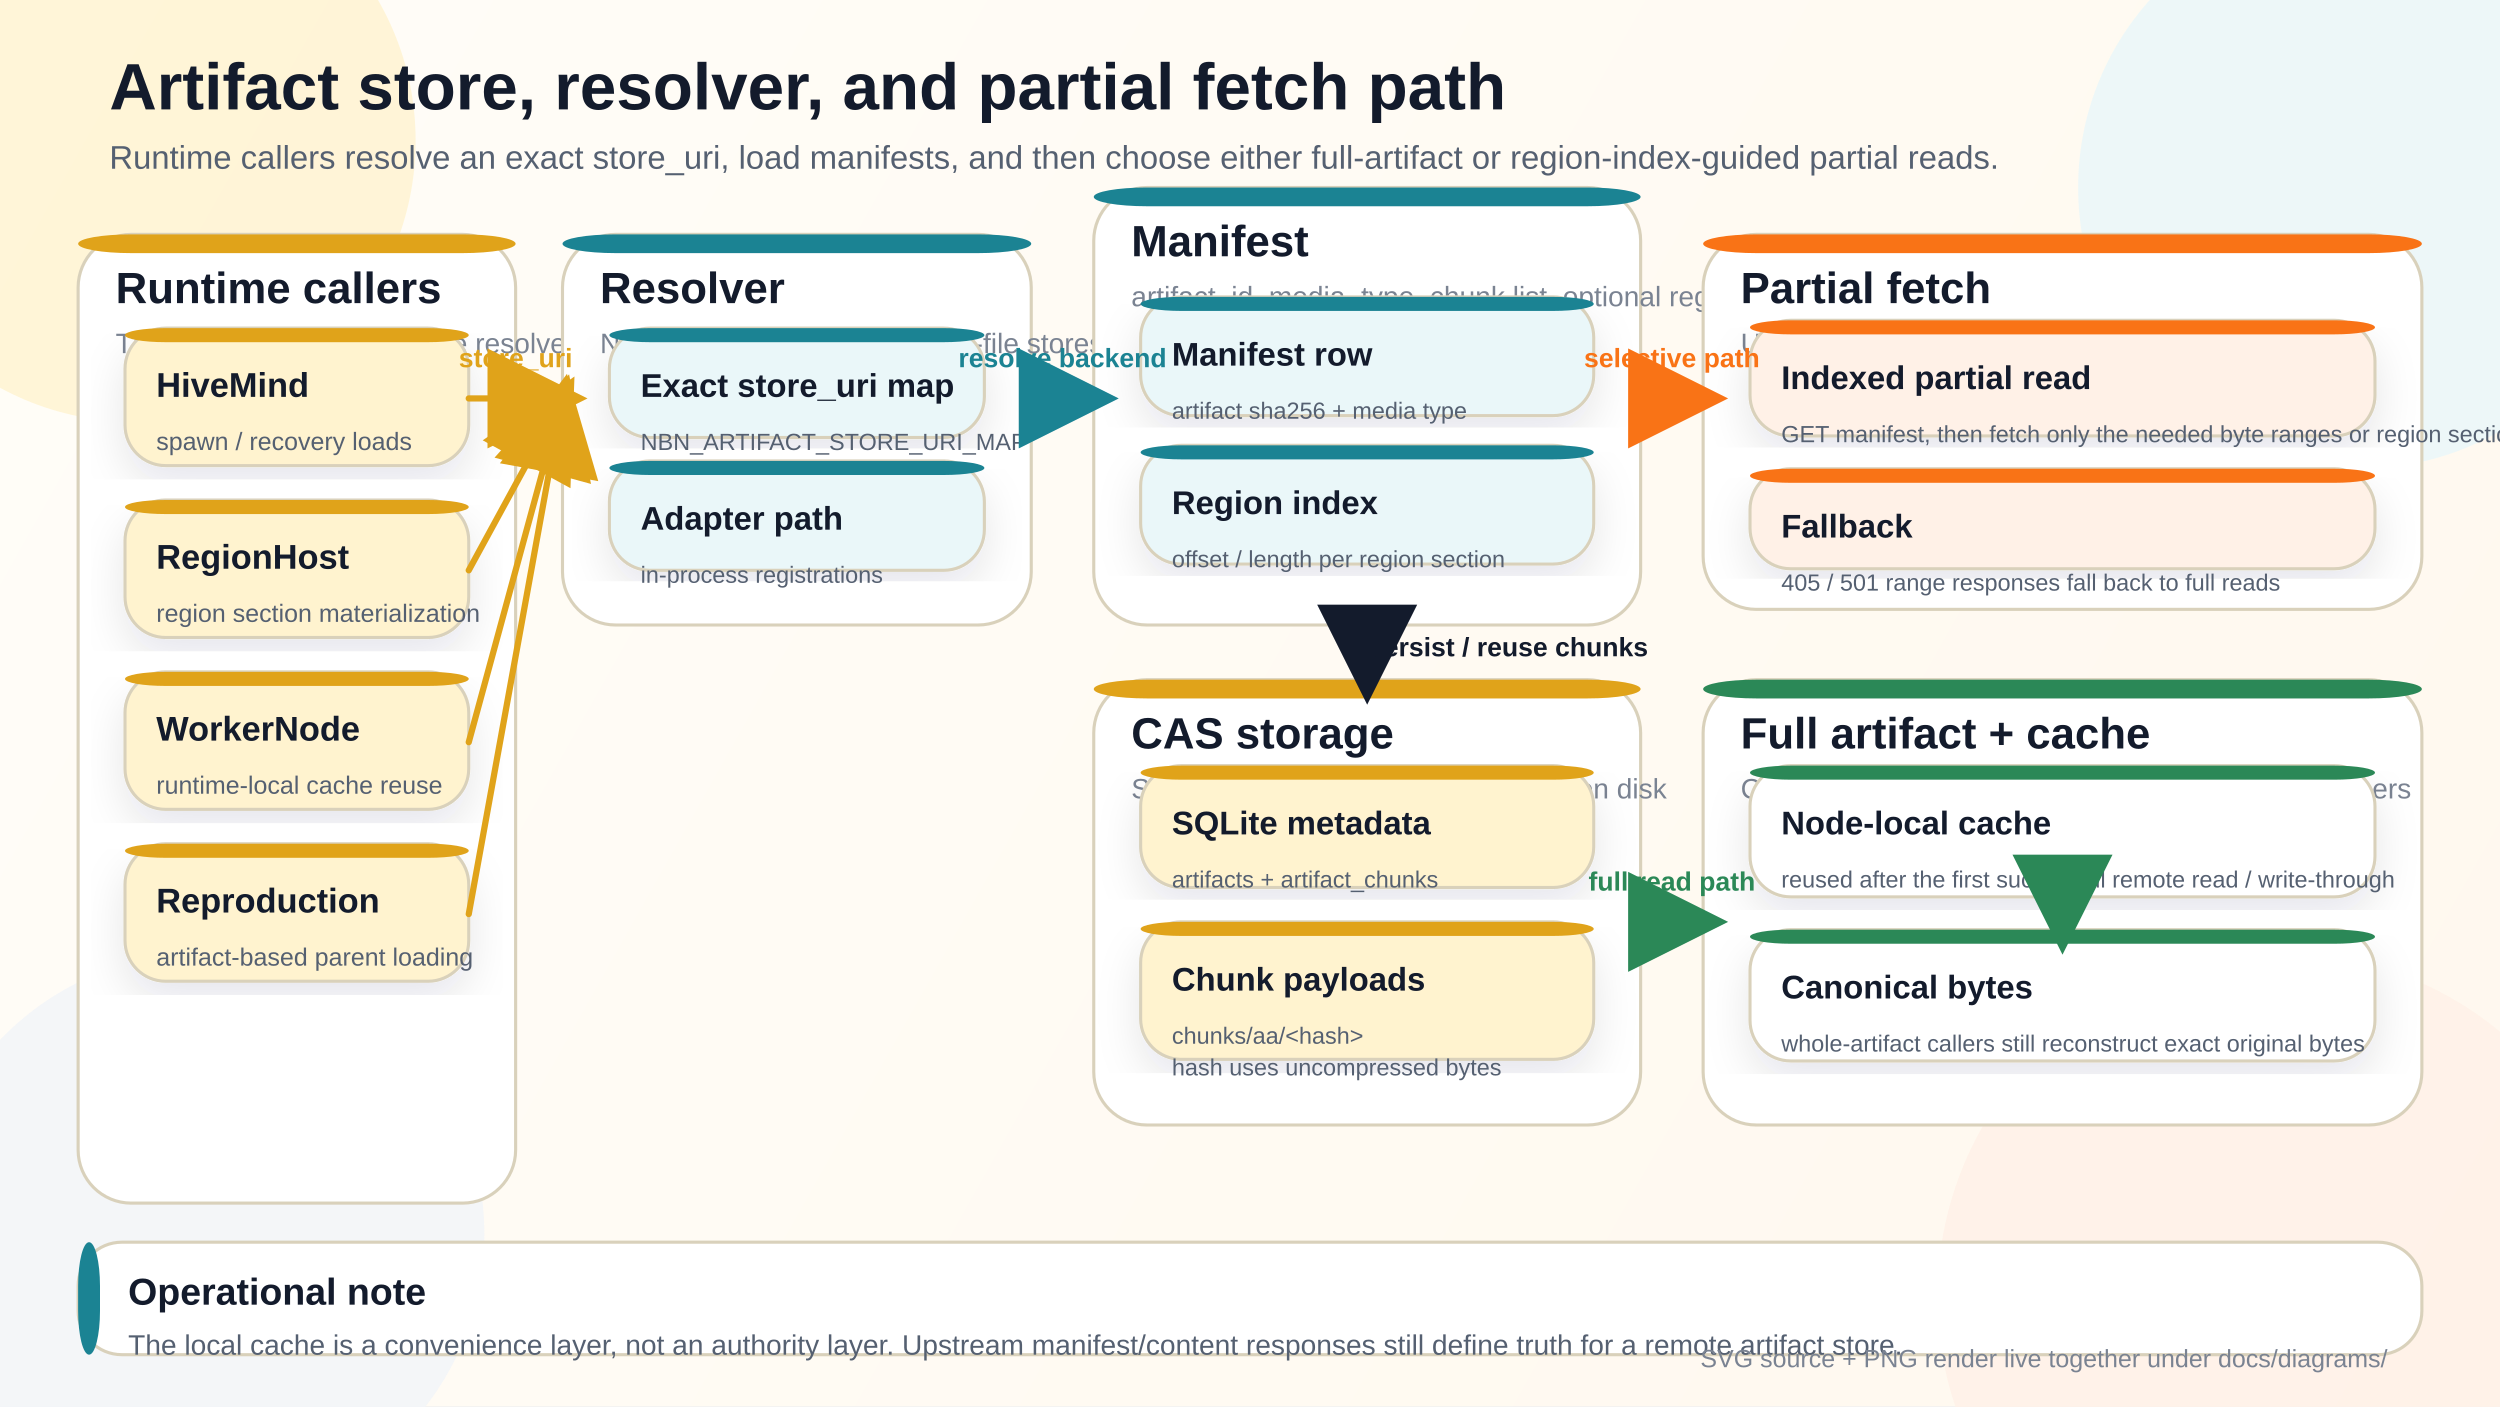
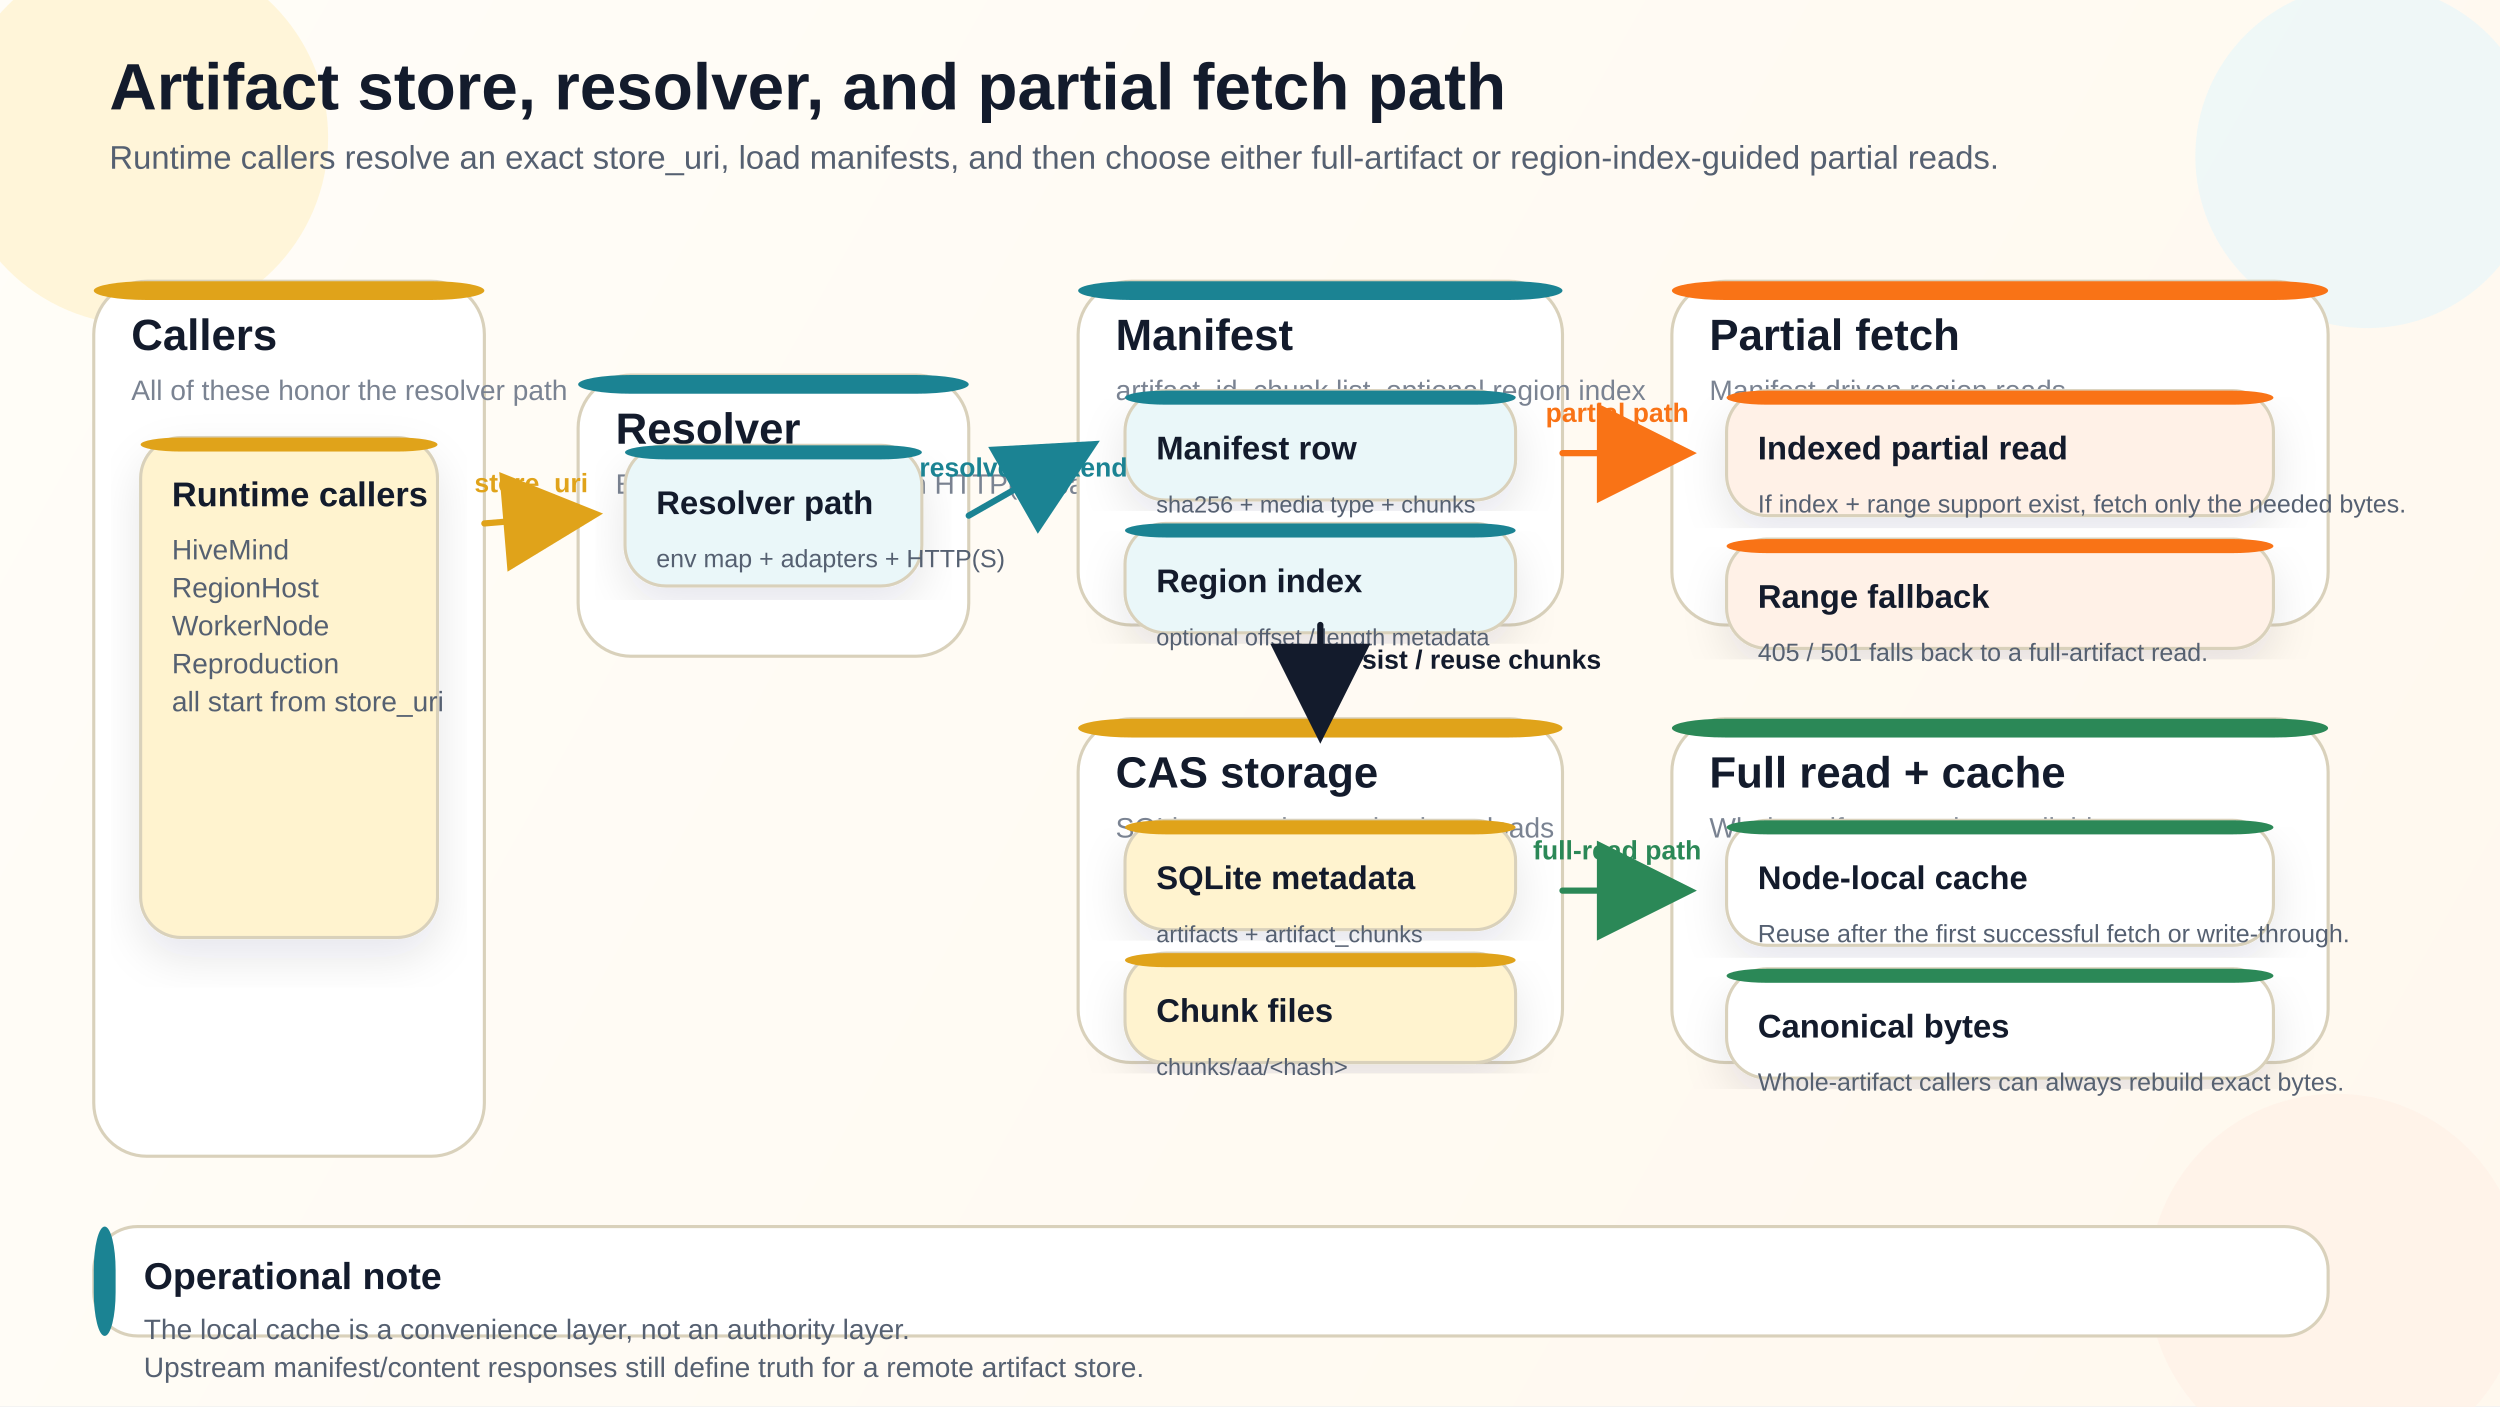
<svg xmlns="http://www.w3.org/2000/svg" width="1600" height="900" viewBox="0 0 1600 900" fill="none">
  <defs>
    <linearGradient id="bg-gradient" x1="0" y1="0" x2="1600" y2="900" gradientUnits="userSpaceOnUse">
      <stop offset="0%" stop-color="#FFFDF8" />
      <stop offset="100%" stop-color="#FFF8EE" />
    </linearGradient>
    <filter id="shadow" x="-10%" y="-10%" width="120%" height="120%">
      <feDropShadow dx="0" dy="12" stdDeviation="14" flood-color="#131B2C" flood-opacity="0.10" />
    </filter>
    <marker id="arrow-ink" markerWidth="16" markerHeight="16" refX="12" refY="8" orient="auto" markerUnits="strokeWidth">
      <path d="M 0 0 L 16 8 L 0 16 z" fill="#131B2C" />
    </marker>
    <marker id="arrow-teal" markerWidth="16" markerHeight="16" refX="12" refY="8" orient="auto" markerUnits="strokeWidth">
      <path d="M 0 0 L 16 8 L 0 16 z" fill="#1B8393" />
    </marker>
    <marker id="arrow-gold" markerWidth="16" markerHeight="16" refX="12" refY="8" orient="auto" markerUnits="strokeWidth">
      <path d="M 0 0 L 16 8 L 0 16 z" fill="#E0A31A" />
    </marker>
    <marker id="arrow-orange" markerWidth="16" markerHeight="16" refX="12" refY="8" orient="auto" markerUnits="strokeWidth">
      <path d="M 0 0 L 16 8 L 0 16 z" fill="#F97316" />
    </marker>
    <marker id="arrow-green" markerWidth="16" markerHeight="16" refX="12" refY="8" orient="auto" markerUnits="strokeWidth">
      <path d="M 0 0 L 16 8 L 0 16 z" fill="#2B8857" />
    </marker>
    <marker id="arrow-red" markerWidth="16" markerHeight="16" refX="12" refY="8" orient="auto" markerUnits="strokeWidth">
      <path d="M 0 0 L 16 8 L 0 16 z" fill="#B94B34" />
    </marker>
  </defs>
  <g>
    <rect x="0" y="0" width="1600" height="900" fill="url(#bg-gradient)" />
-     <circle cx="86" cy="90" r="180" fill="#FFF3CF" opacity="0.8" />
-     <circle cx="1510" cy="120" r="180" fill="#EAF7F9" opacity="0.85" />
-     <circle cx="1460" cy="830" r="220" fill="#FFF1E7" opacity="0.85" />
-     <circle cx="130" cy="790" r="180" fill="#F3F5F8" opacity="0.9" />
+     <circle cx="90" cy="88" r="120" fill="#FFF3CF" opacity="0.75" />
+     <circle cx="1515" cy="100" r="110" fill="#EAF7F9" opacity="0.75" />
+     <circle cx="1495" cy="820" r="120" fill="#FFF1E7" opacity="0.7" />
  </g>
  <g>
    <text x="70" y="70" fill="#131B2C" font-size="42" font-weight="850" font-family="Segoe UI, Helvetica Neue, Arial, sans-serif" text-anchor="start" dominant-baseline="alphabetic">Artifact store, resolver, and partial fetch path</text>
    <text x="70" y="108" fill="#556071" font-size="21" font-weight="500" font-family="Segoe UI, Helvetica Neue, Arial, sans-serif" text-anchor="start" dominant-baseline="alphabetic">Runtime callers resolve an exact store_uri, load manifests, and then choose either full-artifact or region-index-guided partial reads.</text>
  </g>
  <g>
-     <rect x="50" y="150" width="280" height="620" rx="34" fill="white" stroke="#D9D1BB" stroke-width="2" />
-     <rect x="50" y="150" width="280" height="12" rx="34" fill="#E0A31A" />
-     <text x="74" y="194" fill="#131B2C" font-size="28" font-weight="800" font-family="Segoe UI, Helvetica Neue, Arial, sans-serif" text-anchor="start" dominant-baseline="alphabetic">Runtime callers</text>
-     <text x="74" y="226" fill="#7A8392" font-size="18" font-weight="500" font-family="Segoe UI, Helvetica Neue, Arial, sans-serif" text-anchor="start" dominant-baseline="alphabetic">These services all honor the resolver path</text>
+     <rect x="60" y="180" width="250" height="560" rx="34" fill="white" stroke="#D9D1BB" stroke-width="2" />
+     <rect x="60" y="180" width="250" height="12" rx="34" fill="#E0A31A" />
+     <text x="84" y="224" fill="#131B2C" font-size="28" font-weight="800" font-family="Segoe UI, Helvetica Neue, Arial, sans-serif" text-anchor="start" dominant-baseline="alphabetic">Callers</text>
+     <text x="84" y="256" fill="#7A8392" font-size="18" font-weight="500" font-family="Segoe UI, Helvetica Neue, Arial, sans-serif" text-anchor="start" dominant-baseline="alphabetic">All of these honor the resolver path</text>
  </g>
  <g>
-     <rect x="360" y="150" width="300" height="250" rx="34" fill="white" stroke="#D9D1BB" stroke-width="2" />
-     <rect x="360" y="150" width="300" height="12" rx="34" fill="#1B8393" />
-     <text x="384" y="194" fill="#131B2C" font-size="28" font-weight="800" font-family="Segoe UI, Helvetica Neue, Arial, sans-serif" text-anchor="start" dominant-baseline="alphabetic">Resolver</text>
-     <text x="384" y="226" fill="#7A8392" font-size="18" font-weight="500" font-family="Segoe UI, Helvetica Neue, Arial, sans-serif" text-anchor="start" dominant-baseline="alphabetic">No silent local fallback for non-file stores</text>
+     <rect x="370" y="240" width="250" height="180" rx="34" fill="white" stroke="#D9D1BB" stroke-width="2" />
+     <rect x="370" y="240" width="250" height="12" rx="34" fill="#1B8393" />
+     <text x="394" y="284" fill="#131B2C" font-size="28" font-weight="800" font-family="Segoe UI, Helvetica Neue, Arial, sans-serif" text-anchor="start" dominant-baseline="alphabetic">Resolver</text>
+     <text x="394" y="316" fill="#7A8392" font-size="18" font-weight="500" font-family="Segoe UI, Helvetica Neue, Arial, sans-serif" text-anchor="start" dominant-baseline="alphabetic">Exact store_uri or built-in HTTP(S) backend</text>
  </g>
  <g>
-     <rect x="700" y="120" width="350" height="280" rx="34" fill="white" stroke="#D9D1BB" stroke-width="2" />
-     <rect x="700" y="120" width="350" height="12" rx="34" fill="#1B8393" />
-     <text x="724" y="164" fill="#131B2C" font-size="28" font-weight="800" font-family="Segoe UI, Helvetica Neue, Arial, sans-serif" text-anchor="start" dominant-baseline="alphabetic">Manifest</text>
-     <text x="724" y="196" fill="#7A8392" font-size="18" font-weight="500" font-family="Segoe UI, Helvetica Neue, Arial, sans-serif" text-anchor="start" dominant-baseline="alphabetic">artifact_id, media_type, chunk list, optional region index</text>
+     <rect x="690" y="180" width="310" height="220" rx="34" fill="white" stroke="#D9D1BB" stroke-width="2" />
+     <rect x="690" y="180" width="310" height="12" rx="34" fill="#1B8393" />
+     <text x="714" y="224" fill="#131B2C" font-size="28" font-weight="800" font-family="Segoe UI, Helvetica Neue, Arial, sans-serif" text-anchor="start" dominant-baseline="alphabetic">Manifest</text>
+     <text x="714" y="256" fill="#7A8392" font-size="18" font-weight="500" font-family="Segoe UI, Helvetica Neue, Arial, sans-serif" text-anchor="start" dominant-baseline="alphabetic">artifact_id, chunk list, optional region index</text>
  </g>
  <g>
-     <rect x="700" y="435" width="350" height="285" rx="34" fill="white" stroke="#D9D1BB" stroke-width="2" />
-     <rect x="700" y="435" width="350" height="12" rx="34" fill="#E0A31A" />
-     <text x="724" y="479" fill="#131B2C" font-size="28" font-weight="800" font-family="Segoe UI, Helvetica Neue, Arial, sans-serif" text-anchor="start" dominant-baseline="alphabetic">CAS storage</text>
-     <text x="724" y="511" fill="#7A8392" font-size="18" font-weight="500" font-family="Segoe UI, Helvetica Neue, Arial, sans-serif" text-anchor="start" dominant-baseline="alphabetic">SQLite metadata + chunk payloads on disk</text>
+     <rect x="690" y="460" width="310" height="220" rx="34" fill="white" stroke="#D9D1BB" stroke-width="2" />
+     <rect x="690" y="460" width="310" height="12" rx="34" fill="#E0A31A" />
+     <text x="714" y="504" fill="#131B2C" font-size="28" font-weight="800" font-family="Segoe UI, Helvetica Neue, Arial, sans-serif" text-anchor="start" dominant-baseline="alphabetic">CAS storage</text>
+     <text x="714" y="536" fill="#7A8392" font-size="18" font-weight="500" font-family="Segoe UI, Helvetica Neue, Arial, sans-serif" text-anchor="start" dominant-baseline="alphabetic">SQLite metadata + chunk payloads</text>
  </g>
  <g>
-     <rect x="1090" y="150" width="460" height="240" rx="34" fill="white" stroke="#D9D1BB" stroke-width="2" />
-     <rect x="1090" y="150" width="460" height="12" rx="34" fill="#F97316" />
-     <text x="1114" y="194" fill="#131B2C" font-size="28" font-weight="800" font-family="Segoe UI, Helvetica Neue, Arial, sans-serif" text-anchor="start" dominant-baseline="alphabetic">Partial fetch</text>
-     <text x="1114" y="226" fill="#7A8392" font-size="18" font-weight="500" font-family="Segoe UI, Helvetica Neue, Arial, sans-serif" text-anchor="start" dominant-baseline="alphabetic">Use region index + HTTP Range when supported</text>
+     <rect x="1070" y="180" width="420" height="220" rx="34" fill="white" stroke="#D9D1BB" stroke-width="2" />
+     <rect x="1070" y="180" width="420" height="12" rx="34" fill="#F97316" />
+     <text x="1094" y="224" fill="#131B2C" font-size="28" font-weight="800" font-family="Segoe UI, Helvetica Neue, Arial, sans-serif" text-anchor="start" dominant-baseline="alphabetic">Partial fetch</text>
+     <text x="1094" y="256" fill="#7A8392" font-size="18" font-weight="500" font-family="Segoe UI, Helvetica Neue, Arial, sans-serif" text-anchor="start" dominant-baseline="alphabetic">Manifest-driven region reads</text>
  </g>
  <g>
-     <rect x="1090" y="435" width="460" height="285" rx="34" fill="white" stroke="#D9D1BB" stroke-width="2" />
-     <rect x="1090" y="435" width="460" height="12" rx="34" fill="#2B8857" />
-     <text x="1114" y="479" fill="#131B2C" font-size="28" font-weight="800" font-family="Segoe UI, Helvetica Neue, Arial, sans-serif" text-anchor="start" dominant-baseline="alphabetic">Full artifact + cache</text>
-     <text x="1114" y="511" fill="#7A8392" font-size="18" font-weight="500" font-family="Segoe UI, Helvetica Neue, Arial, sans-serif" text-anchor="start" dominant-baseline="alphabetic">Canonical bytes stay available for whole-artifact users</text>
+     <rect x="1070" y="460" width="420" height="220" rx="34" fill="white" stroke="#D9D1BB" stroke-width="2" />
+     <rect x="1070" y="460" width="420" height="12" rx="34" fill="#2B8857" />
+     <text x="1094" y="504" fill="#131B2C" font-size="28" font-weight="800" font-family="Segoe UI, Helvetica Neue, Arial, sans-serif" text-anchor="start" dominant-baseline="alphabetic">Full read + cache</text>
+     <text x="1094" y="536" fill="#7A8392" font-size="18" font-weight="500" font-family="Segoe UI, Helvetica Neue, Arial, sans-serif" text-anchor="start" dominant-baseline="alphabetic">Whole artifact remains available</text>
  </g>
  <g>
-     <rect x="80" y="210" width="220" height="88" rx="26" fill="#FFF3CF" stroke="#D9D1BB" stroke-width="2" filter="url(#shadow)" />
-     <rect x="80" y="210" width="220" height="9" rx="26" fill="#E0A31A" />
-     <text x="100" y="254" fill="#131B2C" font-size="22" font-weight="750" font-family="Segoe UI, Helvetica Neue, Arial, sans-serif" text-anchor="start" dominant-baseline="alphabetic">HiveMind</text>
-     <text x="100" y="288" fill="#556071" font-size="16" font-weight="500" font-family="Segoe UI, Helvetica Neue, Arial, sans-serif" text-anchor="start">
-       <tspan x="100" dy="0">spawn / recovery loads</tspan>
+     <rect x="90" y="280" width="190" height="320" rx="26" fill="#FFF3CF" stroke="#D9D1BB" stroke-width="2" filter="url(#shadow)" />
+     <rect x="90" y="280" width="190" height="9" rx="26" fill="#E0A31A" />
+     <text x="110" y="324" fill="#131B2C" font-size="22" font-weight="750" font-family="Segoe UI, Helvetica Neue, Arial, sans-serif" text-anchor="start" dominant-baseline="alphabetic">Runtime callers</text>
+     <text x="110" y="358" fill="#556071" font-size="18" font-weight="500" font-family="Segoe UI, Helvetica Neue, Arial, sans-serif" text-anchor="start">
+       <tspan x="110" dy="0">HiveMind</tspan>
+       <tspan x="110" dy="1.35em">RegionHost</tspan>
+       <tspan x="110" dy="1.35em">WorkerNode</tspan>
+       <tspan x="110" dy="1.35em">Reproduction</tspan>
+       <tspan x="110" dy="1.35em">all start from store_uri</tspan>
    </text>
  </g>
  <g>
-     <rect x="80" y="320" width="220" height="88" rx="26" fill="#FFF3CF" stroke="#D9D1BB" stroke-width="2" filter="url(#shadow)" />
-     <rect x="80" y="320" width="220" height="9" rx="26" fill="#E0A31A" />
-     <text x="100" y="364" fill="#131B2C" font-size="22" font-weight="750" font-family="Segoe UI, Helvetica Neue, Arial, sans-serif" text-anchor="start" dominant-baseline="alphabetic">RegionHost</text>
-     <text x="100" y="398" fill="#556071" font-size="16" font-weight="500" font-family="Segoe UI, Helvetica Neue, Arial, sans-serif" text-anchor="start">
-       <tspan x="100" dy="0">region section materialization</tspan>
+     <rect x="400" y="285" width="190" height="90" rx="26" fill="#EAF7F9" stroke="#D9D1BB" stroke-width="2" filter="url(#shadow)" />
+     <rect x="400" y="285" width="190" height="9" rx="26" fill="#1B8393" />
+     <text x="420" y="329" fill="#131B2C" font-size="21" font-weight="750" font-family="Segoe UI, Helvetica Neue, Arial, sans-serif" text-anchor="start" dominant-baseline="alphabetic">Resolver path</text>
+     <text x="420" y="363" fill="#556071" font-size="16" font-weight="500" font-family="Segoe UI, Helvetica Neue, Arial, sans-serif" text-anchor="start">
+       <tspan x="420" dy="0">env map + adapters + HTTP(S)</tspan>
    </text>
  </g>
  <g>
-     <rect x="80" y="430" width="220" height="88" rx="26" fill="#FFF3CF" stroke="#D9D1BB" stroke-width="2" filter="url(#shadow)" />
-     <rect x="80" y="430" width="220" height="9" rx="26" fill="#E0A31A" />
-     <text x="100" y="474" fill="#131B2C" font-size="22" font-weight="750" font-family="Segoe UI, Helvetica Neue, Arial, sans-serif" text-anchor="start" dominant-baseline="alphabetic">WorkerNode</text>
-     <text x="100" y="508" fill="#556071" font-size="16" font-weight="500" font-family="Segoe UI, Helvetica Neue, Arial, sans-serif" text-anchor="start">
-       <tspan x="100" dy="0">runtime-local cache reuse</tspan>
+     <rect x="720" y="250" width="250" height="70" rx="26" fill="#EAF7F9" stroke="#D9D1BB" stroke-width="2" filter="url(#shadow)" />
+     <rect x="720" y="250" width="250" height="9" rx="26" fill="#1B8393" />
+     <text x="740" y="294" fill="#131B2C" font-size="21" font-weight="750" font-family="Segoe UI, Helvetica Neue, Arial, sans-serif" text-anchor="start" dominant-baseline="alphabetic">Manifest row</text>
+     <text x="740" y="328" fill="#556071" font-size="15" font-weight="500" font-family="Segoe UI, Helvetica Neue, Arial, sans-serif" text-anchor="start">
+       <tspan x="740" dy="0">sha256 + media type + chunks</tspan>
    </text>
  </g>
  <g>
-     <rect x="80" y="540" width="220" height="88" rx="26" fill="#FFF3CF" stroke="#D9D1BB" stroke-width="2" filter="url(#shadow)" />
-     <rect x="80" y="540" width="220" height="9" rx="26" fill="#E0A31A" />
-     <text x="100" y="584" fill="#131B2C" font-size="22" font-weight="750" font-family="Segoe UI, Helvetica Neue, Arial, sans-serif" text-anchor="start" dominant-baseline="alphabetic">Reproduction</text>
-     <text x="100" y="618" fill="#556071" font-size="16" font-weight="500" font-family="Segoe UI, Helvetica Neue, Arial, sans-serif" text-anchor="start">
-       <tspan x="100" dy="0">artifact-based parent loading</tspan>
+     <rect x="720" y="335" width="250" height="70" rx="26" fill="#EAF7F9" stroke="#D9D1BB" stroke-width="2" filter="url(#shadow)" />
+     <rect x="720" y="335" width="250" height="9" rx="26" fill="#1B8393" />
+     <text x="740" y="379" fill="#131B2C" font-size="21" font-weight="750" font-family="Segoe UI, Helvetica Neue, Arial, sans-serif" text-anchor="start" dominant-baseline="alphabetic">Region index</text>
+     <text x="740" y="413" fill="#556071" font-size="15" font-weight="500" font-family="Segoe UI, Helvetica Neue, Arial, sans-serif" text-anchor="start">
+       <tspan x="740" dy="0">optional offset / length metadata</tspan>
    </text>
  </g>
  <g>
-     <rect x="390" y="210" width="240" height="70" rx="26" fill="#EAF7F9" stroke="#D9D1BB" stroke-width="2" filter="url(#shadow)" />
-     <rect x="390" y="210" width="240" height="9" rx="26" fill="#1B8393" />
-     <text x="410" y="254" fill="#131B2C" font-size="21" font-weight="750" font-family="Segoe UI, Helvetica Neue, Arial, sans-serif" text-anchor="start" dominant-baseline="alphabetic">Exact store_uri map</text>
-     <text x="410" y="288" fill="#556071" font-size="15" font-weight="500" font-family="Segoe UI, Helvetica Neue, Arial, sans-serif" text-anchor="start">
-       <tspan x="410" dy="0">NBN_ARTIFACT_STORE_URI_MAP</tspan>
+     <rect x="720" y="525" width="250" height="70" rx="26" fill="#FFF3CF" stroke="#D9D1BB" stroke-width="2" filter="url(#shadow)" />
+     <rect x="720" y="525" width="250" height="9" rx="26" fill="#E0A31A" />
+     <text x="740" y="569" fill="#131B2C" font-size="21" font-weight="750" font-family="Segoe UI, Helvetica Neue, Arial, sans-serif" text-anchor="start" dominant-baseline="alphabetic">SQLite metadata</text>
+     <text x="740" y="603" fill="#556071" font-size="15" font-weight="500" font-family="Segoe UI, Helvetica Neue, Arial, sans-serif" text-anchor="start">
+       <tspan x="740" dy="0">artifacts + artifact_chunks</tspan>
    </text>
  </g>
  <g>
-     <rect x="390" y="295" width="240" height="70" rx="26" fill="#EAF7F9" stroke="#D9D1BB" stroke-width="2" filter="url(#shadow)" />
-     <rect x="390" y="295" width="240" height="9" rx="26" fill="#1B8393" />
-     <text x="410" y="339" fill="#131B2C" font-size="21" font-weight="750" font-family="Segoe UI, Helvetica Neue, Arial, sans-serif" text-anchor="start" dominant-baseline="alphabetic">Adapter path</text>
-     <text x="410" y="373" fill="#556071" font-size="15" font-weight="500" font-family="Segoe UI, Helvetica Neue, Arial, sans-serif" text-anchor="start">
-       <tspan x="410" dy="0">in-process registrations</tspan>
+     <rect x="720" y="610" width="250" height="70" rx="26" fill="#FFF3CF" stroke="#D9D1BB" stroke-width="2" filter="url(#shadow)" />
+     <rect x="720" y="610" width="250" height="9" rx="26" fill="#E0A31A" />
+     <text x="740" y="654" fill="#131B2C" font-size="21" font-weight="750" font-family="Segoe UI, Helvetica Neue, Arial, sans-serif" text-anchor="start" dominant-baseline="alphabetic">Chunk files</text>
+     <text x="740" y="688" fill="#556071" font-size="15" font-weight="500" font-family="Segoe UI, Helvetica Neue, Arial, sans-serif" text-anchor="start">
+       <tspan x="740" dy="0">chunks/aa/&lt;hash&gt;</tspan>
    </text>
  </g>
  <g>
-     <rect x="730" y="190" width="290" height="76" rx="26" fill="#EAF7F9" stroke="#D9D1BB" stroke-width="2" filter="url(#shadow)" />
-     <rect x="730" y="190" width="290" height="9" rx="26" fill="#1B8393" />
-     <text x="750" y="234" fill="#131B2C" font-size="21" font-weight="750" font-family="Segoe UI, Helvetica Neue, Arial, sans-serif" text-anchor="start" dominant-baseline="alphabetic">Manifest row</text>
-     <text x="750" y="268" fill="#556071" font-size="15" font-weight="500" font-family="Segoe UI, Helvetica Neue, Arial, sans-serif" text-anchor="start">
-       <tspan x="750" dy="0">artifact sha256 + media type</tspan>
+     <rect x="1105" y="250" width="350" height="80" rx="26" fill="#FFF1E7" stroke="#D9D1BB" stroke-width="2" filter="url(#shadow)" />
+     <rect x="1105" y="250" width="350" height="9" rx="26" fill="#F97316" />
+     <text x="1125" y="294" fill="#131B2C" font-size="21" font-weight="750" font-family="Segoe UI, Helvetica Neue, Arial, sans-serif" text-anchor="start" dominant-baseline="alphabetic">Indexed partial read</text>
+     <text x="1125" y="328" fill="#556071" font-size="16" font-weight="500" font-family="Segoe UI, Helvetica Neue, Arial, sans-serif" text-anchor="start">
+       <tspan x="1125" dy="0">If index + range support exist, fetch only the needed bytes.</tspan>
    </text>
  </g>
  <g>
-     <rect x="730" y="285" width="290" height="76" rx="26" fill="#EAF7F9" stroke="#D9D1BB" stroke-width="2" filter="url(#shadow)" />
-     <rect x="730" y="285" width="290" height="9" rx="26" fill="#1B8393" />
-     <text x="750" y="329" fill="#131B2C" font-size="21" font-weight="750" font-family="Segoe UI, Helvetica Neue, Arial, sans-serif" text-anchor="start" dominant-baseline="alphabetic">Region index</text>
-     <text x="750" y="363" fill="#556071" font-size="15" font-weight="500" font-family="Segoe UI, Helvetica Neue, Arial, sans-serif" text-anchor="start">
-       <tspan x="750" dy="0">offset / length per region section</tspan>
+     <rect x="1105" y="345" width="350" height="70" rx="26" fill="#FFF1E7" stroke="#D9D1BB" stroke-width="2" filter="url(#shadow)" />
+     <rect x="1105" y="345" width="350" height="9" rx="26" fill="#F97316" />
+     <text x="1125" y="389" fill="#131B2C" font-size="21" font-weight="750" font-family="Segoe UI, Helvetica Neue, Arial, sans-serif" text-anchor="start" dominant-baseline="alphabetic">Range fallback</text>
+     <text x="1125" y="423" fill="#556071" font-size="16" font-weight="500" font-family="Segoe UI, Helvetica Neue, Arial, sans-serif" text-anchor="start">
+       <tspan x="1125" dy="0">405 / 501 falls back to a full-artifact read.</tspan>
    </text>
  </g>
  <g>
-     <rect x="730" y="490" width="290" height="78" rx="26" fill="#FFF3CF" stroke="#D9D1BB" stroke-width="2" filter="url(#shadow)" />
-     <rect x="730" y="490" width="290" height="9" rx="26" fill="#E0A31A" />
-     <text x="750" y="534" fill="#131B2C" font-size="21" font-weight="750" font-family="Segoe UI, Helvetica Neue, Arial, sans-serif" text-anchor="start" dominant-baseline="alphabetic">SQLite metadata</text>
-     <text x="750" y="568" fill="#556071" font-size="15" font-weight="500" font-family="Segoe UI, Helvetica Neue, Arial, sans-serif" text-anchor="start">
-       <tspan x="750" dy="0">artifacts + artifact_chunks</tspan>
+     <rect x="1105" y="525" width="350" height="80" rx="26" fill="white" stroke="#D9D1BB" stroke-width="2" filter="url(#shadow)" />
+     <rect x="1105" y="525" width="350" height="9" rx="26" fill="#2B8857" />
+     <text x="1125" y="569" fill="#131B2C" font-size="21" font-weight="750" font-family="Segoe UI, Helvetica Neue, Arial, sans-serif" text-anchor="start" dominant-baseline="alphabetic">Node-local cache</text>
+     <text x="1125" y="603" fill="#556071" font-size="16" font-weight="500" font-family="Segoe UI, Helvetica Neue, Arial, sans-serif" text-anchor="start">
+       <tspan x="1125" dy="0">Reuse after the first successful fetch or write-through.</tspan>
    </text>
  </g>
  <g>
-     <rect x="730" y="590" width="290" height="88" rx="26" fill="#FFF3CF" stroke="#D9D1BB" stroke-width="2" filter="url(#shadow)" />
-     <rect x="730" y="590" width="290" height="9" rx="26" fill="#E0A31A" />
-     <text x="750" y="634" fill="#131B2C" font-size="21" font-weight="750" font-family="Segoe UI, Helvetica Neue, Arial, sans-serif" text-anchor="start" dominant-baseline="alphabetic">Chunk payloads</text>
-     <text x="750" y="668" fill="#556071" font-size="15" font-weight="500" font-family="Segoe UI, Helvetica Neue, Arial, sans-serif" text-anchor="start">
-       <tspan x="750" dy="0">chunks/aa/&lt;hash&gt;</tspan>
-       <tspan x="750" dy="1.35em">hash uses uncompressed bytes</tspan>
+     <rect x="1105" y="620" width="350" height="70" rx="26" fill="white" stroke="#D9D1BB" stroke-width="2" filter="url(#shadow)" />
+     <rect x="1105" y="620" width="350" height="9" rx="26" fill="#2B8857" />
+     <text x="1125" y="664" fill="#131B2C" font-size="21" font-weight="750" font-family="Segoe UI, Helvetica Neue, Arial, sans-serif" text-anchor="start" dominant-baseline="alphabetic">Canonical bytes</text>
+     <text x="1125" y="698" fill="#556071" font-size="16" font-weight="500" font-family="Segoe UI, Helvetica Neue, Arial, sans-serif" text-anchor="start">
+       <tspan x="1125" dy="0">Whole-artifact callers can always rebuild exact bytes.</tspan>
    </text>
  </g>
  <g>
-     <rect x="1120" y="205" width="400" height="74" rx="26" fill="#FFF1E7" stroke="#D9D1BB" stroke-width="2" filter="url(#shadow)" />
-     <rect x="1120" y="205" width="400" height="9" rx="26" fill="#F97316" />
-     <text x="1140" y="249" fill="#131B2C" font-size="21" font-weight="750" font-family="Segoe UI, Helvetica Neue, Arial, sans-serif" text-anchor="start" dominant-baseline="alphabetic">Indexed partial read</text>
-     <text x="1140" y="283" fill="#556071" font-size="15" font-weight="500" font-family="Segoe UI, Helvetica Neue, Arial, sans-serif" text-anchor="start">
-       <tspan x="1140" dy="0">GET manifest, then fetch only the needed byte ranges or region section</tspan>
+     <line x1="310" y1="335" x2="370" y2="330" stroke="#E0A31A" stroke-width="4" stroke-linecap="round" marker-end="url(#arrow-gold)" />
+     <text x="340" y="315" fill="#E0A31A" font-size="17" font-weight="700" font-family="Segoe UI, Helvetica Neue, Arial, sans-serif" text-anchor="middle" dominant-baseline="alphabetic">store_uri</text>
+   </g>
+   <g>
+     <line x1="620" y1="330" x2="690" y2="290" stroke="#1B8393" stroke-width="4" stroke-linecap="round" marker-end="url(#arrow-teal)" />
+     <text x="655" y="305" fill="#1B8393" font-size="17" font-weight="700" font-family="Segoe UI, Helvetica Neue, Arial, sans-serif" text-anchor="middle" dominant-baseline="alphabetic">resolve backend</text>
+   </g>
+   <g>
+     <line x1="845" y1="400" x2="845" y2="460" stroke="#131B2C" stroke-width="4" stroke-linecap="round" marker-end="url(#arrow-ink)" />
+     <text x="935" y="428" fill="#131B2C" font-size="17" font-weight="700" font-family="Segoe UI, Helvetica Neue, Arial, sans-serif" text-anchor="middle" dominant-baseline="alphabetic">persist / reuse chunks</text>
+   </g>
+   <g>
+     <line x1="1000" y1="290" x2="1070" y2="290" stroke="#F97316" stroke-width="4" stroke-linecap="round" marker-end="url(#arrow-orange)" />
+     <text x="1035" y="270" fill="#F97316" font-size="17" font-weight="700" font-family="Segoe UI, Helvetica Neue, Arial, sans-serif" text-anchor="middle" dominant-baseline="alphabetic">partial path</text>
+   </g>
+   <g>
+     <line x1="1000" y1="570" x2="1070" y2="570" stroke="#2B8857" stroke-width="4" stroke-linecap="round" marker-end="url(#arrow-green)" />
+     <text x="1035" y="550" fill="#2B8857" font-size="17" font-weight="700" font-family="Segoe UI, Helvetica Neue, Arial, sans-serif" text-anchor="middle" dominant-baseline="alphabetic">full-read path</text>
+   </g>
+   <g>
+     <rect x="60" y="785" width="1430" height="70" rx="28" fill="white" stroke="#D9D1BB" stroke-width="2" />
+     <rect x="60" y="785" width="14" height="70" rx="28" fill="#1B8393" />
+     <text x="92" y="825" fill="#131B2C" font-size="24" font-weight="780" font-family="Segoe UI, Helvetica Neue, Arial, sans-serif" text-anchor="start" dominant-baseline="alphabetic">Operational note</text>
+     <text x="92" y="857" fill="#556071" font-size="18" font-weight="500" font-family="Segoe UI, Helvetica Neue, Arial, sans-serif" text-anchor="start">
+       <tspan x="92" dy="0">The local cache is a convenience layer, not an authority layer.</tspan>
+       <tspan x="92" dy="1.35em">Upstream manifest/content responses still define truth for a remote artifact store.</tspan>
    </text>
  </g>
-   <g>
-     <rect x="1120" y="300" width="400" height="64" rx="26" fill="#FFF1E7" stroke="#D9D1BB" stroke-width="2" filter="url(#shadow)" />
-     <rect x="1120" y="300" width="400" height="9" rx="26" fill="#F97316" />
-     <text x="1140" y="344" fill="#131B2C" font-size="21" font-weight="750" font-family="Segoe UI, Helvetica Neue, Arial, sans-serif" text-anchor="start" dominant-baseline="alphabetic">Fallback</text>
-     <text x="1140" y="378" fill="#556071" font-size="15" font-weight="500" font-family="Segoe UI, Helvetica Neue, Arial, sans-serif" text-anchor="start">
-       <tspan x="1140" dy="0">405 / 501 range responses fall back to full reads</tspan>
-     </text>
-   </g>
-   <g>
-     <rect x="1120" y="490" width="400" height="84" rx="26" fill="white" stroke="#D9D1BB" stroke-width="2" filter="url(#shadow)" />
-     <rect x="1120" y="490" width="400" height="9" rx="26" fill="#2B8857" />
-     <text x="1140" y="534" fill="#131B2C" font-size="21" font-weight="750" font-family="Segoe UI, Helvetica Neue, Arial, sans-serif" text-anchor="start" dominant-baseline="alphabetic">Node-local cache</text>
-     <text x="1140" y="568" fill="#556071" font-size="15" font-weight="500" font-family="Segoe UI, Helvetica Neue, Arial, sans-serif" text-anchor="start">
-       <tspan x="1140" dy="0">reused after the first successful remote read / write-through</tspan>
-     </text>
-   </g>
-   <g>
-     <rect x="1120" y="595" width="400" height="84" rx="26" fill="white" stroke="#D9D1BB" stroke-width="2" filter="url(#shadow)" />
-     <rect x="1120" y="595" width="400" height="9" rx="26" fill="#2B8857" />
-     <text x="1140" y="639" fill="#131B2C" font-size="21" font-weight="750" font-family="Segoe UI, Helvetica Neue, Arial, sans-serif" text-anchor="start" dominant-baseline="alphabetic">Canonical bytes</text>
-     <text x="1140" y="673" fill="#556071" font-size="15" font-weight="500" font-family="Segoe UI, Helvetica Neue, Arial, sans-serif" text-anchor="start">
-       <tspan x="1140" dy="0">whole-artifact callers still reconstruct exact original bytes</tspan>
-     </text>
-   </g>
-   <g>
-     <line x1="300" y1="255" x2="360" y2="255" stroke="#E0A31A" stroke-width="4" stroke-linecap="round" marker-end="url(#arrow-gold)" />
-     <text x="330" y="235" fill="#E0A31A" font-size="17" font-weight="700" font-family="Segoe UI, Helvetica Neue, Arial, sans-serif" text-anchor="middle" dominant-baseline="alphabetic">store_uri</text>
-   </g>
-   <g>
-     <line x1="300" y1="365" x2="360" y2="255" stroke="#E0A31A" stroke-width="4" stroke-linecap="round" marker-end="url(#arrow-gold)" />
-   </g>
-   <g>
-     <line x1="300" y1="475" x2="360" y2="255" stroke="#E0A31A" stroke-width="4" stroke-linecap="round" marker-end="url(#arrow-gold)" />
-   </g>
-   <g>
-     <line x1="300" y1="585" x2="360" y2="255" stroke="#E0A31A" stroke-width="4" stroke-linecap="round" marker-end="url(#arrow-gold)" />
-   </g>
-   <g>
-     <line x1="660" y1="255" x2="700" y2="255" stroke="#1B8393" stroke-width="4" stroke-linecap="round" marker-end="url(#arrow-teal)" />
-     <text x="680" y="235" fill="#1B8393" font-size="17" font-weight="700" font-family="Segoe UI, Helvetica Neue, Arial, sans-serif" text-anchor="middle" dominant-baseline="alphabetic">resolve backend</text>
-   </g>
-   <g>
-     <line x1="875" y1="400" x2="875" y2="435" stroke="#131B2C" stroke-width="4" stroke-linecap="round" marker-end="url(#arrow-ink)" />
-     <text x="965" y="420" fill="#131B2C" font-size="17" font-weight="700" font-family="Segoe UI, Helvetica Neue, Arial, sans-serif" text-anchor="middle" dominant-baseline="alphabetic">persist / reuse chunks</text>
-   </g>
-   <g>
-     <line x1="1050" y1="255" x2="1090" y2="255" stroke="#F97316" stroke-width="4" stroke-linecap="round" marker-end="url(#arrow-orange)" />
-     <text x="1070" y="235" fill="#F97316" font-size="17" font-weight="700" font-family="Segoe UI, Helvetica Neue, Arial, sans-serif" text-anchor="middle" dominant-baseline="alphabetic">selective path</text>
-   </g>
-   <g>
-     <line x1="1050" y1="590" x2="1090" y2="590" stroke="#2B8857" stroke-width="4" stroke-linecap="round" marker-end="url(#arrow-green)" />
-     <text x="1070" y="570" fill="#2B8857" font-size="17" font-weight="700" font-family="Segoe UI, Helvetica Neue, Arial, sans-serif" text-anchor="middle" dominant-baseline="alphabetic">full read path</text>
-   </g>
-   <g>
-     <line x1="1320" y1="574" x2="1320" y2="595" stroke="#2B8857" stroke-width="4" stroke-linecap="round" marker-end="url(#arrow-green)" />
-   </g>
-   <g>
-     <rect x="50" y="795" width="1500" height="72" rx="28" fill="white" stroke="#D9D1BB" stroke-width="2" />
-     <rect x="50" y="795" width="14" height="72" rx="28" fill="#1B8393" />
-     <text x="82" y="835" fill="#131B2C" font-size="24" font-weight="780" font-family="Segoe UI, Helvetica Neue, Arial, sans-serif" text-anchor="start" dominant-baseline="alphabetic">Operational note</text>
-     <text x="82" y="867" fill="#556071" font-size="18" font-weight="500" font-family="Segoe UI, Helvetica Neue, Arial, sans-serif" text-anchor="start">
-       <tspan x="82" dy="0">The local cache is a convenience layer, not an authority layer. Upstream manifest/content responses still define truth for a remote artifact store.</tspan>
-     </text>
-   </g>
-   <text x="1528" y="875" fill="#7A8392" font-size="16" font-weight="500" font-family="Segoe UI, Helvetica Neue, Arial, sans-serif" text-anchor="end" dominant-baseline="alphabetic">SVG source + PNG render live together under docs/diagrams/</text>
</svg>
